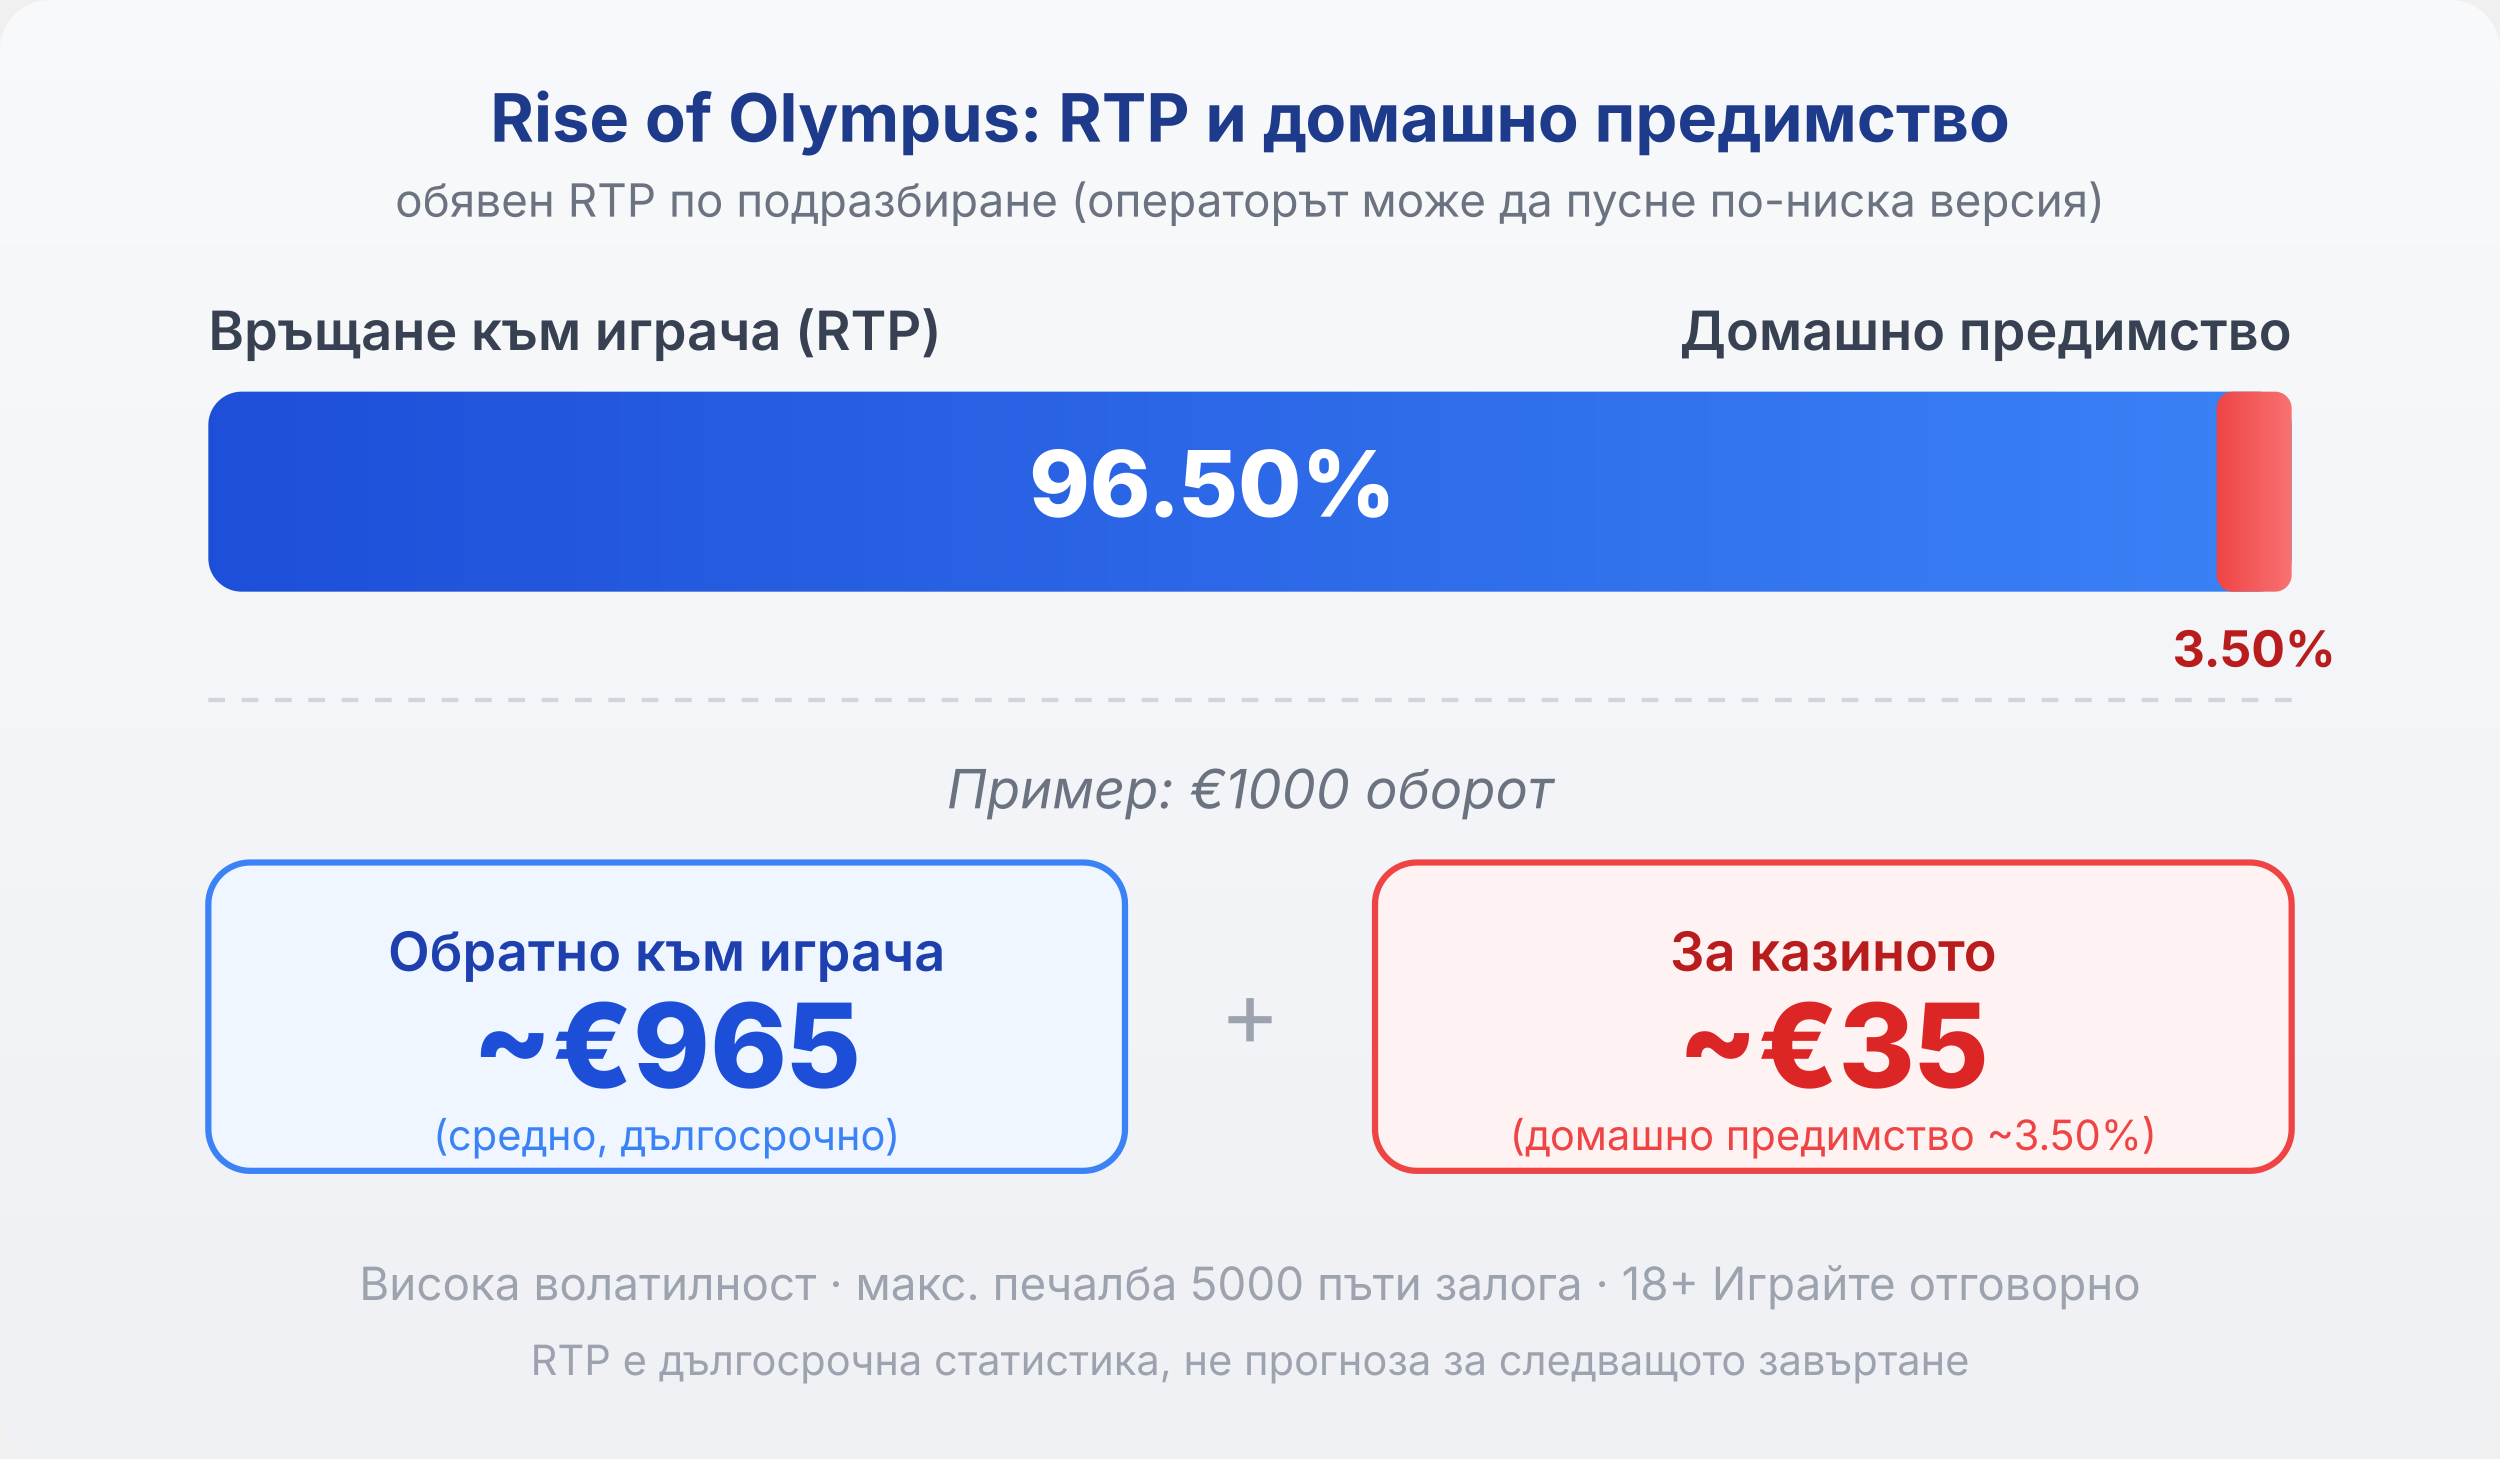
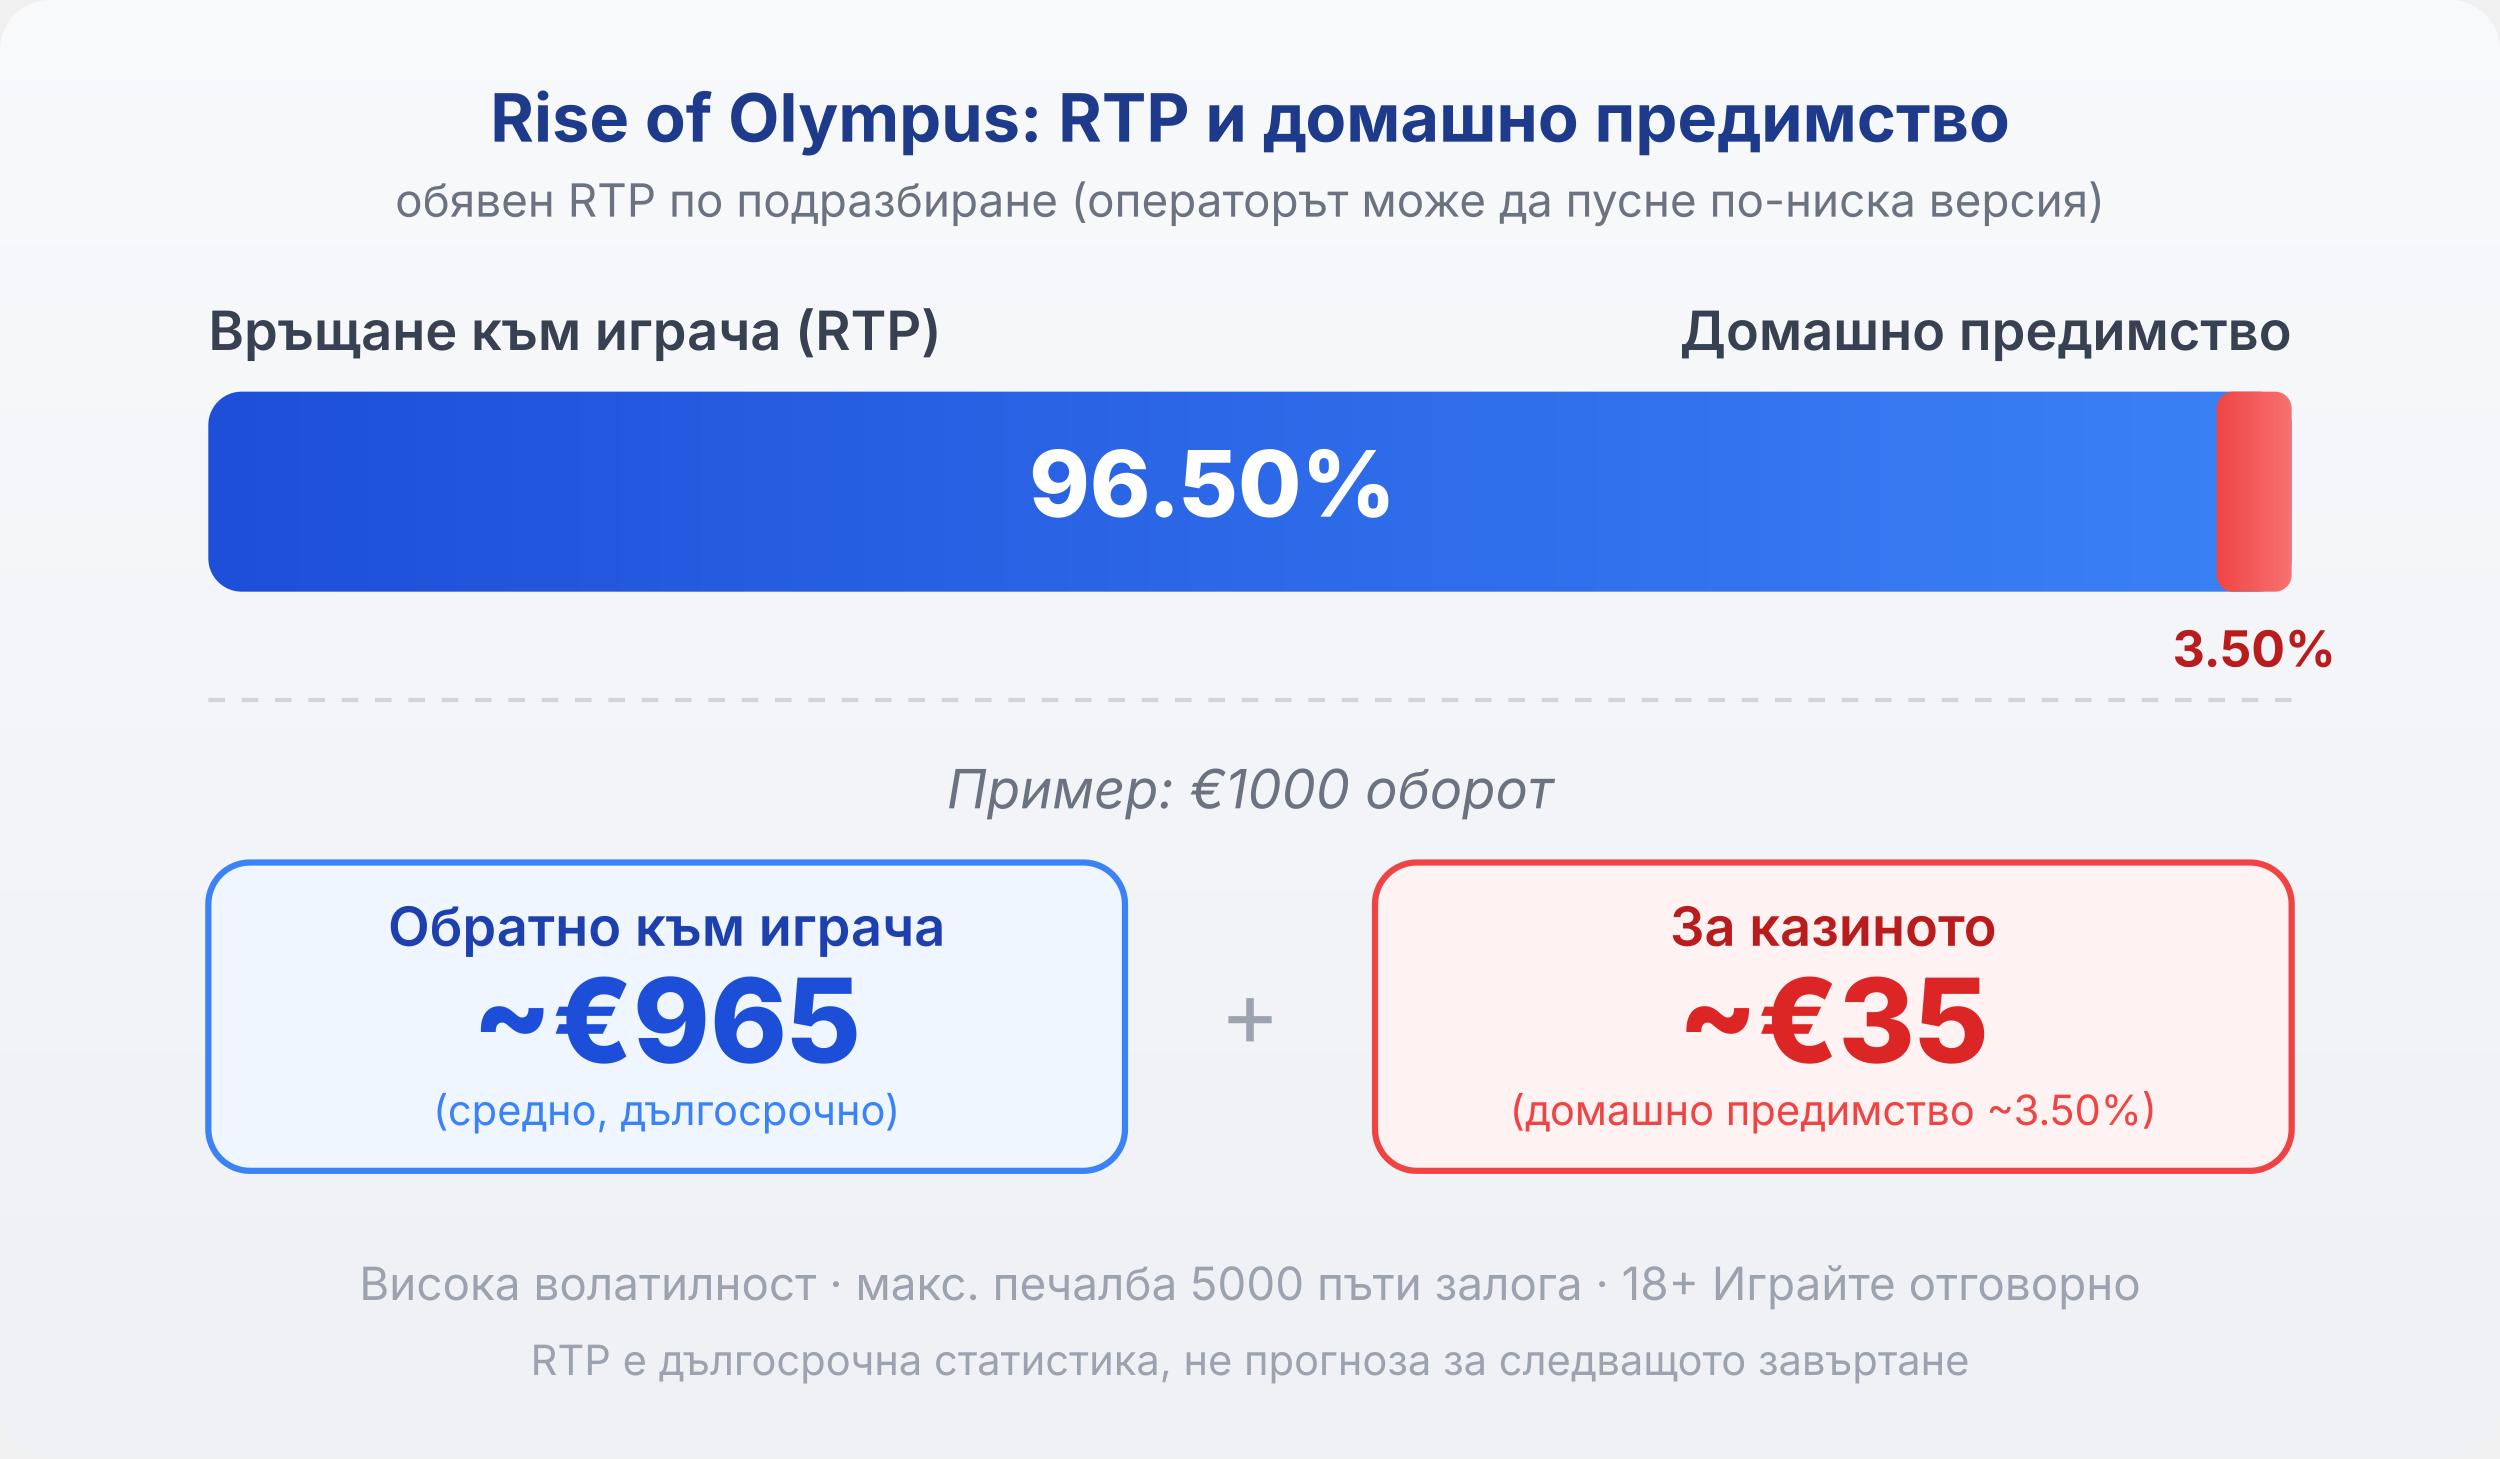
<svg xmlns="http://www.w3.org/2000/svg" viewBox="0 0 600 350" width="600" height="350" role="img" aria-label="Rise of Olympus RTP 96.50% и домашно предимство 3.50%: при €1000 оборот средно €965 се връщат на играча, €35 остават за казиното; висока волатилност, максимална печалба 5000 пъти залога">
  <defs>
    <linearGradient id="bg" x1="0" y1="0" x2="0" y2="1">
      <stop offset="0%" stop-color="#f8f9fb" />
      <stop offset="100%" stop-color="#eef0f4" />
    </linearGradient>
    <linearGradient id="playerBar" x1="0" y1="0" x2="1" y2="0">
      <stop offset="0%" stop-color="#1d4ed8" />
      <stop offset="100%" stop-color="#3b82f6" />
    </linearGradient>
    <linearGradient id="houseBar" x1="0" y1="0" x2="1" y2="0">
      <stop offset="0%" stop-color="#ef4444" />
      <stop offset="100%" stop-color="#f87171" />
    </linearGradient>
  </defs>
  <rect width="600" height="350" rx="12" ry="12" fill="url(#bg)" />
  <text x="300" y="34" font-family="system-ui, -apple-system, sans-serif" font-size="16" font-weight="700" fill="#1e3a8a" text-anchor="middle">Rise of Olympus: RTP и домашно предимство</text>
  <text x="300" y="52" font-family="system-ui, -apple-system, sans-serif" font-size="11" fill="#6b7280" text-anchor="middle">обявен RTP по подразбиране (операторът може да пусне по-ниска версия)</text>
  <text x="50" y="84" font-family="system-ui, -apple-system, sans-serif" font-size="13" fill="#374151" font-weight="600">Връщане към играча (RTP)</text>
  <text x="550" y="84" font-family="system-ui, -apple-system, sans-serif" font-size="13" fill="#374151" font-weight="600" text-anchor="end">Домашно предимство</text>
  <rect x="50" y="94" width="500" height="48" rx="8" fill="#e5e7eb" />
  <rect x="50" y="94" width="500" height="48" rx="8" fill="url(#playerBar)" />
  <rect x="532" y="94" width="18" height="48" rx="4" fill="url(#houseBar)" />
  <text x="291" y="124" font-family="system-ui, -apple-system, sans-serif" font-size="22" font-weight="800" fill="#ffffff" text-anchor="middle">96.50%</text>
  <text x="541" y="160" font-family="system-ui, -apple-system, sans-serif" font-size="12" font-weight="700" fill="#b91c1c" text-anchor="middle">3.50%</text>
  <line x1="50" y1="168" x2="550" y2="168" stroke="#d1d5db" stroke-width="1" stroke-dasharray="4,4" />
  <text x="300" y="194" font-family="system-ui, -apple-system, sans-serif" font-size="13" fill="#6b7280" text-anchor="middle" font-style="italic">Пример: €1000 оборот</text>
  <rect x="50" y="207" width="220" height="74" rx="10" fill="#eff6ff" stroke="#3b82f6" stroke-width="1.5" />
-   <text x="160" y="233" font-family="system-ui, -apple-system, sans-serif" font-size="13" fill="#1e40af" text-anchor="middle" font-weight="600">Обратно към играча</text>
-   <text x="160" y="261" font-family="system-ui, -apple-system, sans-serif" font-size="28" font-weight="800" fill="#1d4ed8" text-anchor="middle">~€965</text>
-   <text x="160" y="276" font-family="system-ui, -apple-system, sans-serif" font-size="10" fill="#3b82f6" text-anchor="middle">(средно, дългосрочно)</text>
+   <text x="160" y="227" font-family="system-ui, -apple-system, sans-serif" font-size="13" fill="#1e40af" text-anchor="middle" font-weight="600">Обратно към играча</text>
+   <text x="160" y="255" font-family="system-ui, -apple-system, sans-serif" font-size="28" font-weight="800" fill="#1d4ed8" text-anchor="middle">~€965</text>
+   <text x="160" y="270" font-family="system-ui, -apple-system, sans-serif" font-size="10" fill="#3b82f6" text-anchor="middle">(средно, дългосрочно)</text>
  <rect x="330" y="207" width="220" height="74" rx="10" fill="#fef2f2" stroke="#ef4444" stroke-width="1.5" />
-   <text x="440" y="233" font-family="system-ui, -apple-system, sans-serif" font-size="13" fill="#b91c1c" text-anchor="middle" font-weight="600">За казиното</text>
-   <text x="440" y="261" font-family="system-ui, -apple-system, sans-serif" font-size="28" font-weight="800" fill="#dc2626" text-anchor="middle">~€35</text>
-   <text x="440" y="276" font-family="system-ui, -apple-system, sans-serif" font-size="10" fill="#ef4444" text-anchor="middle">(домашно предимство ~3.50%)</text>
+   <text x="440" y="227" font-family="system-ui, -apple-system, sans-serif" font-size="13" fill="#b91c1c" text-anchor="middle" font-weight="600">За казиното</text>
+   <text x="440" y="255" font-family="system-ui, -apple-system, sans-serif" font-size="28" font-weight="800" fill="#dc2626" text-anchor="middle">~€35</text>
+   <text x="440" y="270" font-family="system-ui, -apple-system, sans-serif" font-size="10" fill="#ef4444" text-anchor="middle">(домашно предимство ~3.50%)</text>
  <text x="300" y="251" font-family="system-ui, -apple-system, sans-serif" font-size="22" fill="#9ca3af" text-anchor="middle">+</text>
  <text x="300" y="312" font-family="system-ui, -apple-system, sans-serif" font-size="11" fill="#9ca3af" text-anchor="middle">Висока волатилност · макс. печалба 5000 пъти залога · 18+ Играйте отговорно</text>
  <text x="300" y="330" font-family="system-ui, -apple-system, sans-serif" font-size="10" fill="#9ca3af" text-anchor="middle">RTP е дългосрочна статистика, не прогноза за следващото завъртане</text>
</svg>
